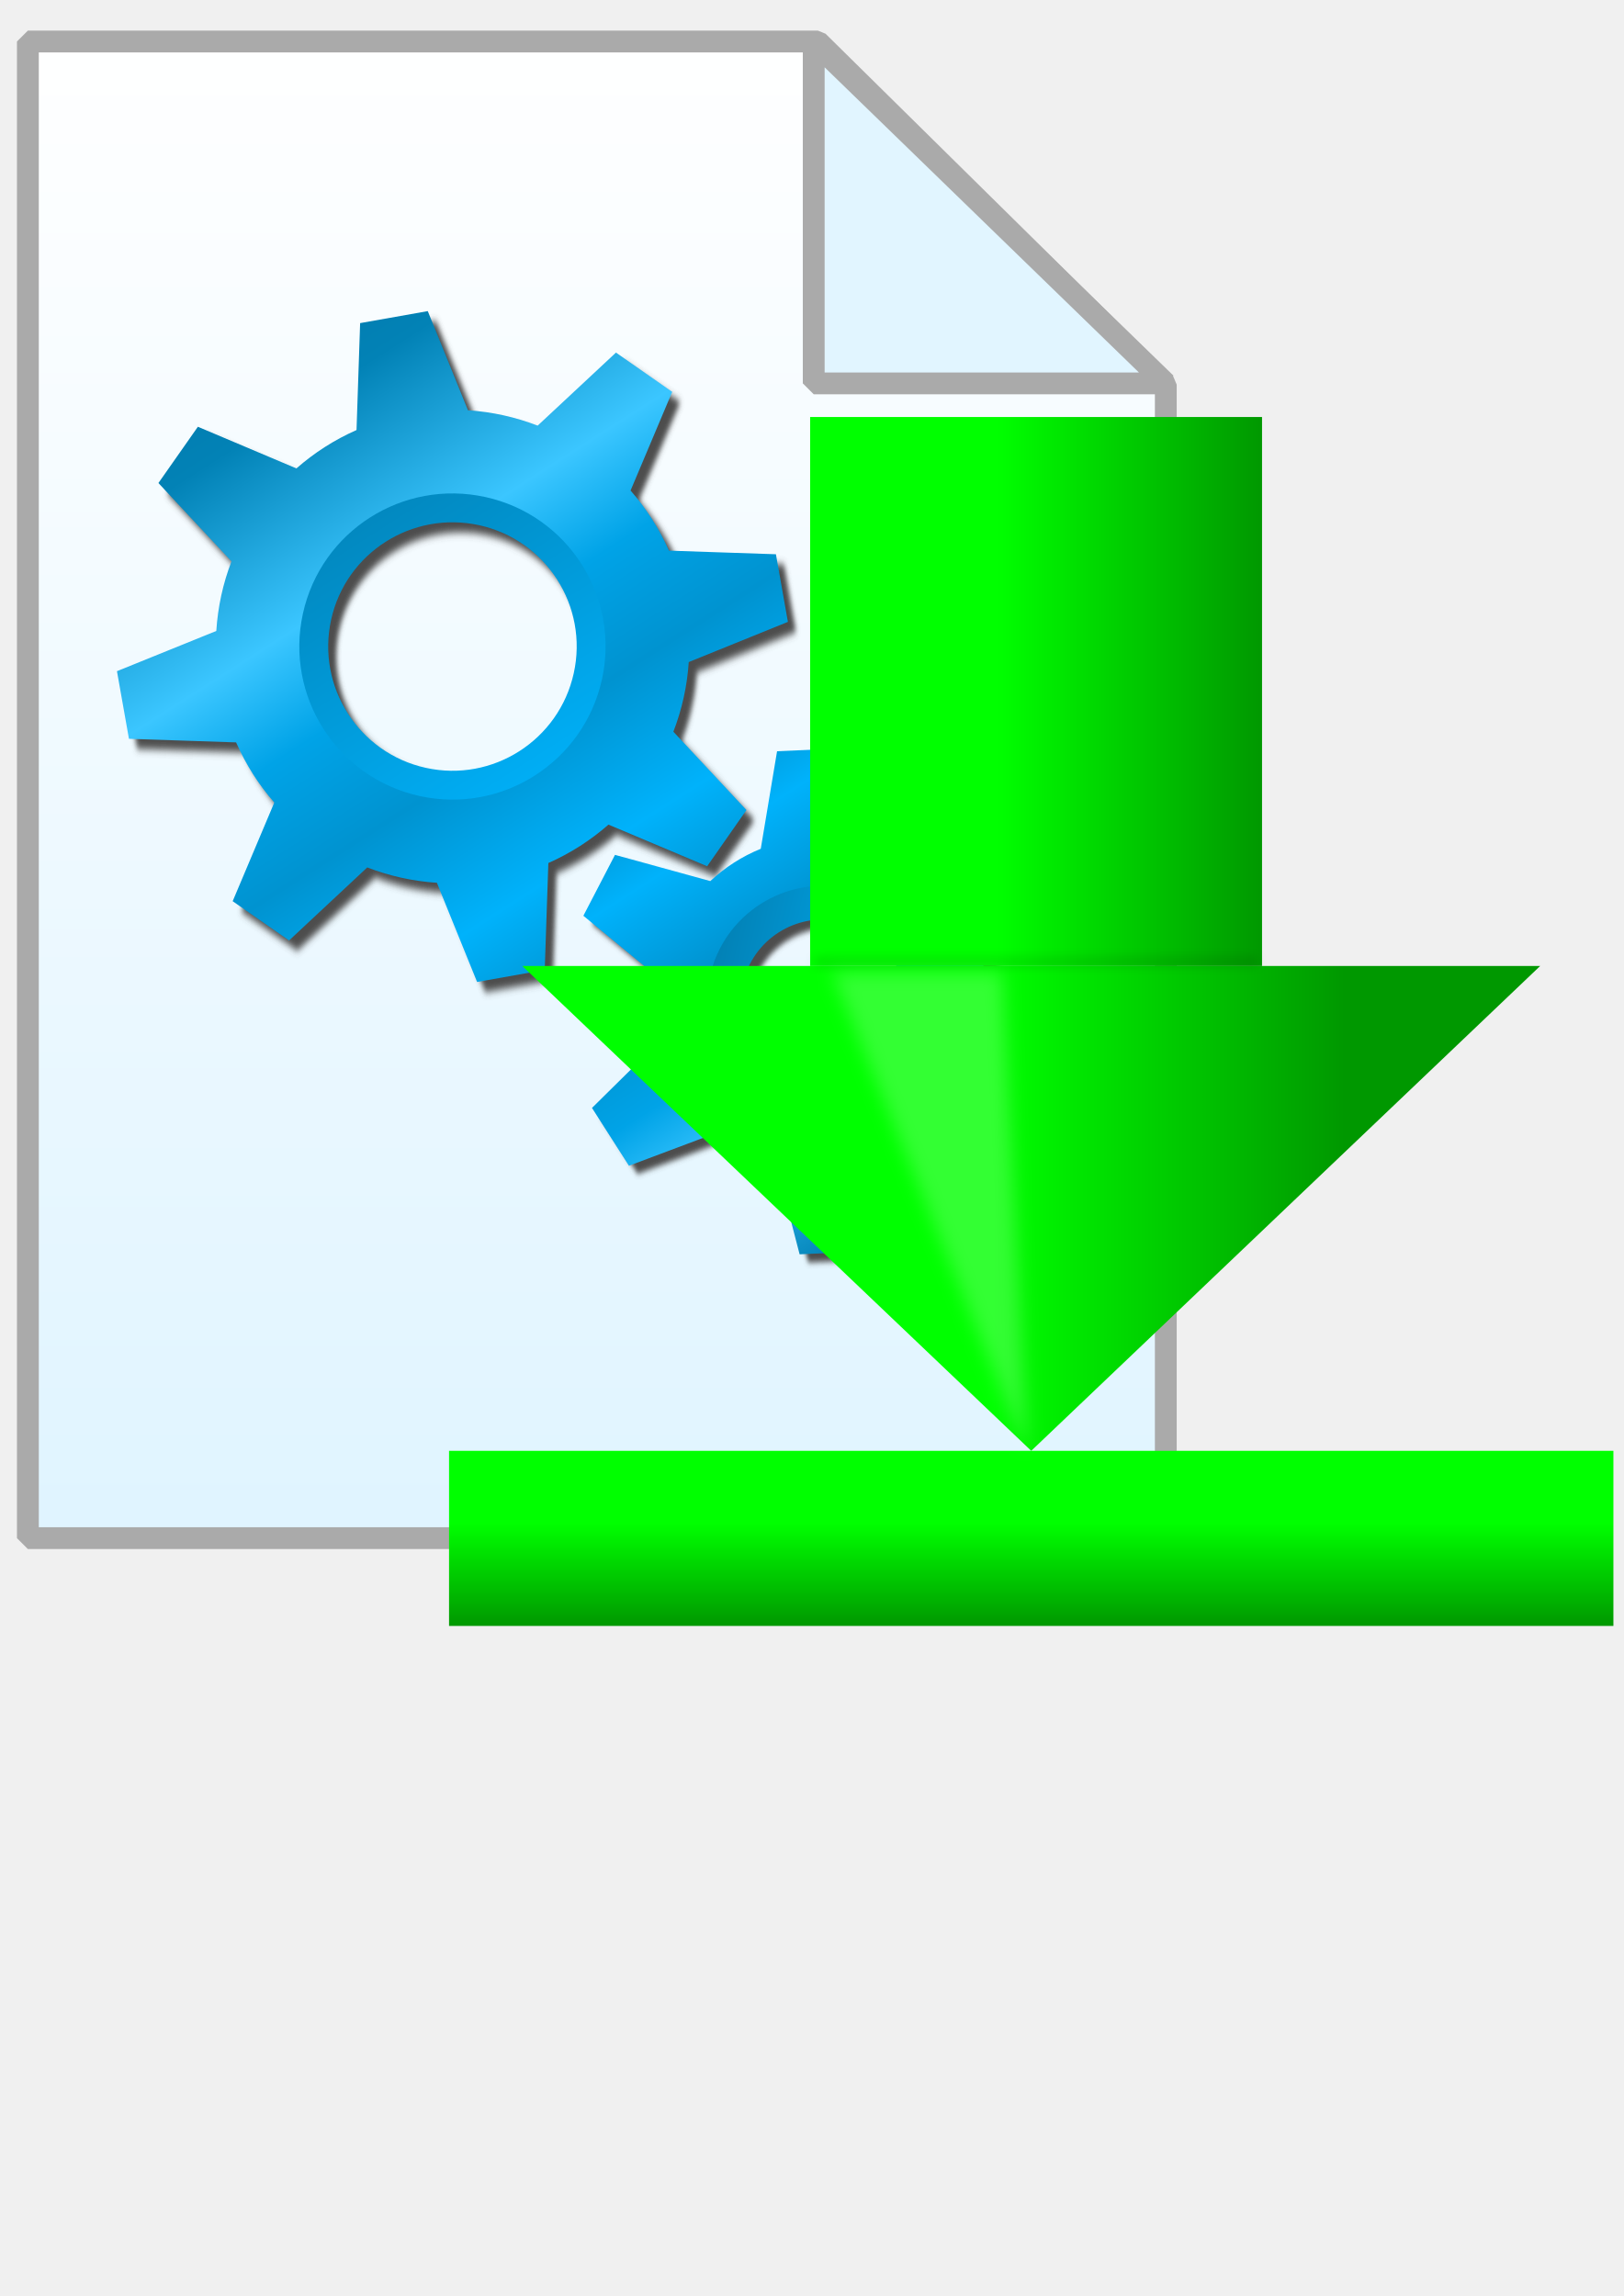
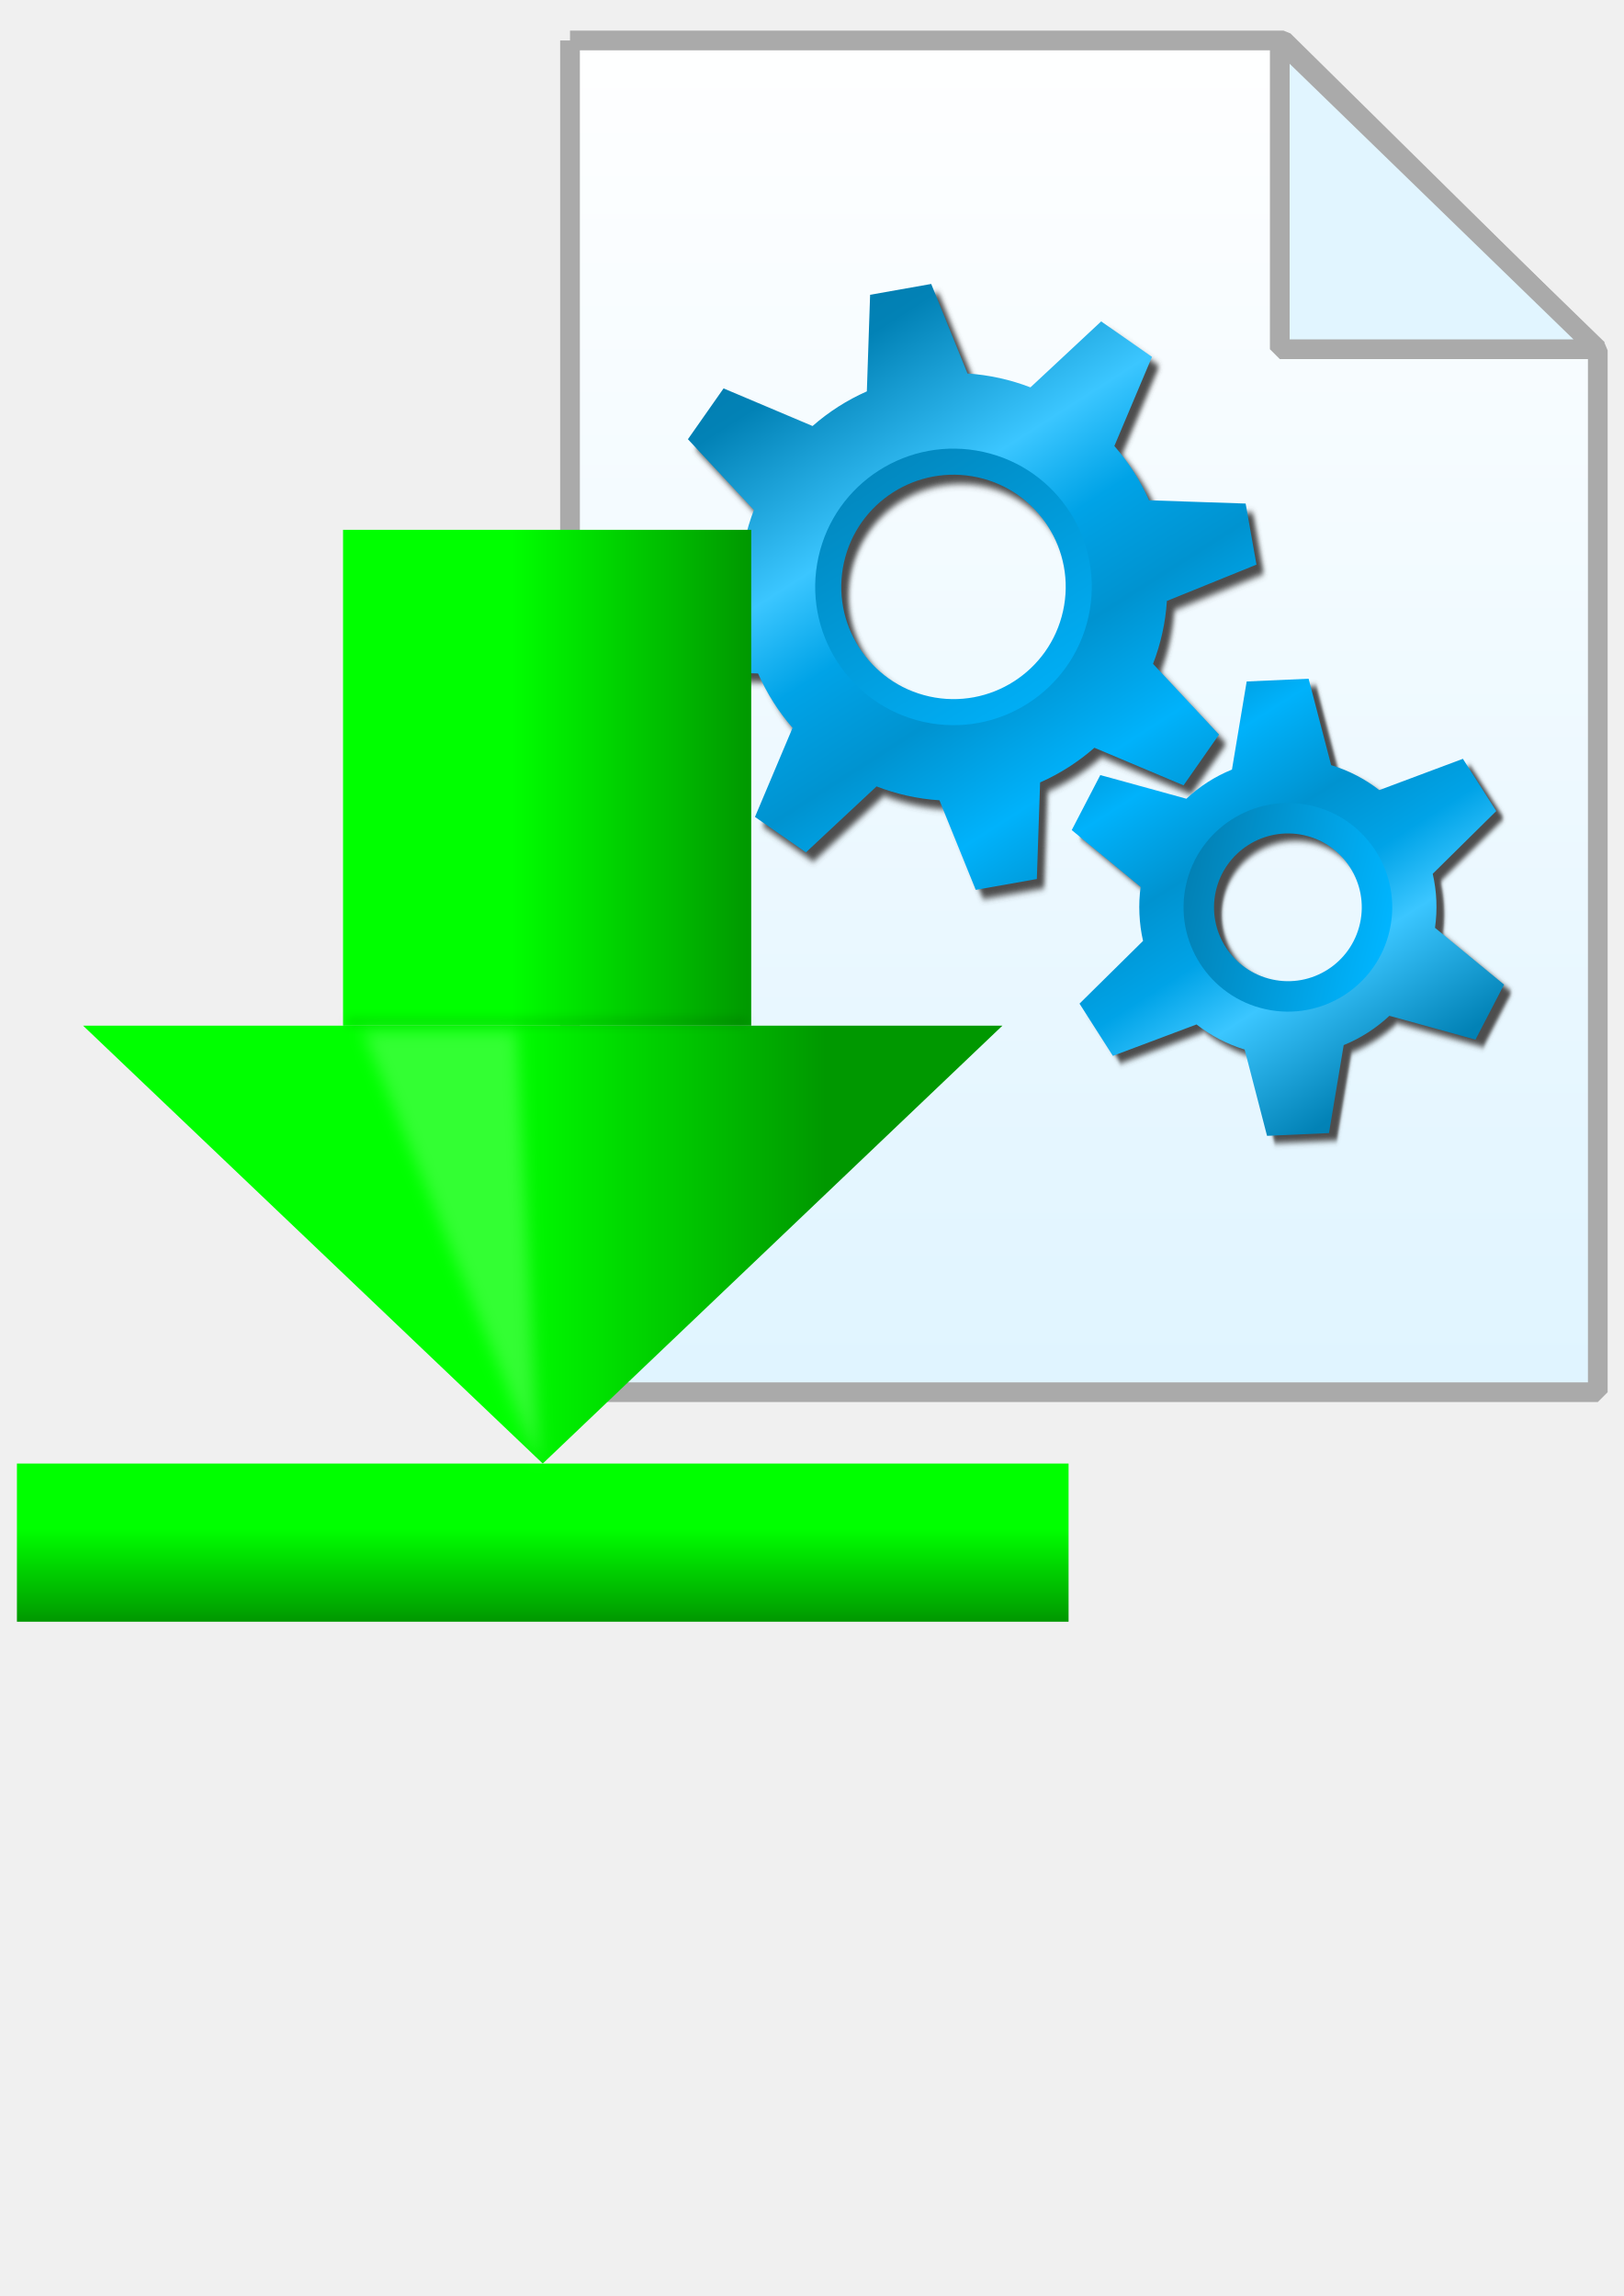
<svg xmlns="http://www.w3.org/2000/svg" xmlns:xlink="http://www.w3.org/1999/xlink" version="1.1" id="svg2" height="1052.362" width="744.094">
  <defs id="defs3">
    <linearGradient id="linearGradient4389">
      <stop style="stop-color:#00ff00;stop-opacity:1;" offset="0" id="stop4391" />
      <stop id="stop4397" offset="0.413" style="stop-color:#00ff00;stop-opacity:1;" />
      <stop style="stop-color:#009800;stop-opacity:1;" offset="1" id="stop4393" />
    </linearGradient>
    <linearGradient id="linearGradient4072">
      <stop style="stop-color:#0281b5;stop-opacity:1;" offset="0" id="stop4074" />
      <stop style="stop-color:#00b5ff;stop-opacity:1;" offset="1" id="stop4076" />
    </linearGradient>
    <linearGradient id="linearGradient4064">
      <stop style="stop-color:#cccccc;stop-opacity:1;" offset="0" id="stop4066" />
      <stop style="stop-color:#cccccc;stop-opacity:1;" offset="1" id="stop4068" />
    </linearGradient>
    <linearGradient id="linearGradient3976">
      <stop style="stop-color:#0078aa;stop-opacity:1;" offset="0" id="stop3978" />
      <stop id="stop3992" offset="0.227" style="stop-color:#00b2fb;stop-opacity:1;" />
      <stop id="stop3988" offset="0.376" style="stop-color:#0093d0;stop-opacity:1;" />
      <stop id="stop3986" offset="0.498" style="stop-color:#00a3e7;stop-opacity:1;" />
      <stop id="stop3984" offset="0.609" style="stop-color:#3bc6ff;stop-opacity:1;" />
      <stop style="stop-color:#0282b6;stop-opacity:1;" offset="0.813" id="stop3990" />
      <stop style="stop-color:#0076a7;stop-opacity:1;" offset="1" id="stop3980" />
    </linearGradient>
    <linearGradient id="linearGradient3590">
      <stop id="stop3592" offset="0" style="stop-color:#dff4ff;stop-opacity:1;" />
      <stop id="stop3594" offset="1" style="stop-color:#ffffff;stop-opacity:1;" />
    </linearGradient>
    <linearGradient xlink:href="#linearGradient3976" id="linearGradient4053" x1="365.719" y1="234.812" x2="245.438" y2="114.531" gradientUnits="userSpaceOnUse" />
    <linearGradient xlink:href="#linearGradient4072" id="linearGradient4078" x1="278.062" y1="147.156" x2="333.094" y2="202.188" gradientUnits="userSpaceOnUse" />
    <linearGradient xlink:href="#linearGradient3976" id="linearGradient4081" gradientUnits="userSpaceOnUse" x1="336.931" y1="250.356" x2="274.227" y2="98.984" gradientTransform="matrix(0.9238795,-0.3826834,0.3826834,0.9238795,-43.58328,130.2358)" />
-     <filter id="filter4097">
-       <feGaussianBlur stdDeviation="0.579" id="feGaussianBlur4099" />
-     </filter>
    <linearGradient xlink:href="#linearGradient3976" id="linearGradient4101" gradientUnits="userSpaceOnUse" gradientTransform="matrix(0.9238795,-0.3826834,0.3826834,0.9238795,-43.58328,130.2358)" x1="336.931" y1="250.356" x2="274.227" y2="98.984" />
    <linearGradient xlink:href="#linearGradient4072" id="linearGradient4103" gradientUnits="userSpaceOnUse" x1="278.062" y1="147.156" x2="333.094" y2="202.188" />
    <linearGradient xlink:href="#linearGradient3976" id="linearGradient4113" gradientUnits="userSpaceOnUse" gradientTransform="matrix(0.9238795,-0.3826834,0.3826834,0.9238795,-43.58328,130.2358)" x1="336.931" y1="250.356" x2="274.227" y2="98.984" />
    <linearGradient xlink:href="#linearGradient4072" id="linearGradient4115" gradientUnits="userSpaceOnUse" x1="278.062" y1="147.156" x2="333.094" y2="202.188" />
    <linearGradient xlink:href="#linearGradient3976" id="linearGradient4131" gradientUnits="userSpaceOnUse" gradientTransform="matrix(0.9238795,-0.3826834,0.3826834,0.9238795,-43.58328,130.2358)" x1="336.931" y1="250.356" x2="274.227" y2="98.984" />
    <linearGradient xlink:href="#linearGradient4072" id="linearGradient4133" gradientUnits="userSpaceOnUse" x1="278.062" y1="147.156" x2="333.094" y2="202.188" />
    <linearGradient xlink:href="#linearGradient3976" id="linearGradient4149" gradientUnits="userSpaceOnUse" gradientTransform="matrix(0.9238795,-0.3826834,0.3826834,0.9238795,-43.58328,130.2358)" x1="336.931" y1="250.356" x2="274.227" y2="98.984" />
    <linearGradient xlink:href="#linearGradient4072" id="linearGradient4151" gradientUnits="userSpaceOnUse" x1="278.062" y1="147.156" x2="333.094" y2="202.188" />
    <filter id="filter4167">
      <feGaussianBlur stdDeviation="0.579" id="feGaussianBlur4169" />
    </filter>
    <linearGradient xlink:href="#linearGradient3976" id="linearGradient4177" gradientUnits="userSpaceOnUse" gradientTransform="matrix(0.9238795,-0.3826834,0.3826834,0.9238795,-43.58328,130.2358)" x1="336.931" y1="250.356" x2="274.227" y2="98.984" />
    <linearGradient xlink:href="#linearGradient4072" id="linearGradient4179" gradientUnits="userSpaceOnUse" x1="278.062" y1="147.156" x2="333.094" y2="202.188" />
    <linearGradient xlink:href="#linearGradient3976" id="linearGradient4189" gradientUnits="userSpaceOnUse" gradientTransform="matrix(0.9238795,-0.3826834,0.3826834,0.9238795,-43.58328,130.2358)" x1="336.931" y1="250.356" x2="274.227" y2="98.984" />
    <linearGradient xlink:href="#linearGradient4072" id="linearGradient4191" gradientUnits="userSpaceOnUse" x1="278.062" y1="147.156" x2="333.094" y2="202.188" />
    <linearGradient xlink:href="#linearGradient4072" id="linearGradient4194" gradientUnits="userSpaceOnUse" x1="278.062" y1="147.156" x2="333.094" y2="202.188" gradientTransform="matrix(1.081273,-0.4478778,0.4478778,1.081273,149.2266,158.7967)" />
    <filter id="filter4304">
      <feGaussianBlur stdDeviation="0.53" id="feGaussianBlur4306" />
    </filter>
    <linearGradient xlink:href="#linearGradient3976" id="linearGradient4366" gradientUnits="userSpaceOnUse" gradientTransform="matrix(0.8284785,-0.1470568,0.1470568,0.8284785,-165.8171,44.21229)" x1="336.931" y1="250.356" x2="274.227" y2="98.984" />
    <linearGradient xlink:href="#linearGradient4072" id="linearGradient4368" gradientUnits="userSpaceOnUse" gradientTransform="matrix(0.8216905,0.1811822,-0.1811822,0.8216905,-106.4087,-54.9047)" x1="278.062" y1="147.156" x2="333.094" y2="202.188" />
    <linearGradient xlink:href="#linearGradient3976" id="linearGradient4370" gradientUnits="userSpaceOnUse" gradientTransform="matrix(0.7182274,-0.03217856,0.03217856,0.7182274,-154.6439,43.26571)" x1="402.641" y1="169.709" x2="477.646" y2="299.613" />
    <linearGradient xlink:href="#linearGradient4072" id="linearGradient4372" gradientUnits="userSpaceOnUse" gradientTransform="matrix(0.7020828,0.1548088,-0.1548088,0.7020828,-104.3223,-35.07252)" x1="416.695" y1="234.226" x2="465.289" y2="234.226" />
    <linearGradient xlink:href="#linearGradient3590" id="linearGradient4387" gradientUnits="userSpaceOnUse" gradientTransform="matrix(3.030358,0,0,3.030358,-164.4292,-248.7089)" x1="160" y1="329.475" x2="160" y2="98.106" />
    <linearGradient xlink:href="#linearGradient4389" id="linearGradient4395" x1="1096.577" y1="625.772" x2="1096.577" y2="687.773" gradientUnits="userSpaceOnUse" />
    <linearGradient xlink:href="#linearGradient4389" id="linearGradient4405" x1="1018.311" y1="356.93" x2="1178.282" y2="356.93" gradientUnits="userSpaceOnUse" />
    <linearGradient xlink:href="#linearGradient4389" id="linearGradient4413" x1="721.359" y1="420.32" x2="841.059" y2="212.993" gradientUnits="userSpaceOnUse" />
    <filter id="filter4437" x="-0.102" width="1.204" y="-0.043" height="1.086">
      <feGaussianBlur stdDeviation="2.937" id="feGaussianBlur4439" />
    </filter>
    <filter id="filter4443" x="-0.03" width="1.061" y="-2.781" height="6.563">
      <feGaussianBlur stdDeviation="1.982" id="feGaussianBlur4445" />
    </filter>
-     <linearGradient xlink:href="#linearGradient3590" id="linearGradient4475" gradientUnits="userSpaceOnUse" gradientTransform="matrix(3.030358,0,0,3.030358,-164.4292,-248.7089)" x1="160" y1="329.475" x2="160" y2="98.106" />
    <linearGradient xlink:href="#linearGradient3976" id="linearGradient4477" gradientUnits="userSpaceOnUse" gradientTransform="matrix(0.8284785,-0.1470568,0.1470568,0.8284785,-165.8171,44.21229)" x1="336.931" y1="250.356" x2="274.227" y2="98.984" />
    <linearGradient xlink:href="#linearGradient4072" id="linearGradient4479" gradientUnits="userSpaceOnUse" gradientTransform="matrix(0.8216905,0.1811822,-0.1811822,0.8216905,-106.4087,-54.9047)" x1="278.062" y1="147.156" x2="333.094" y2="202.188" />
    <linearGradient xlink:href="#linearGradient3976" id="linearGradient4481" gradientUnits="userSpaceOnUse" gradientTransform="matrix(0.7182274,-0.03217856,0.03217856,0.7182274,-154.6439,43.26571)" x1="402.641" y1="169.709" x2="477.646" y2="299.613" />
    <linearGradient xlink:href="#linearGradient4072" id="linearGradient4483" gradientUnits="userSpaceOnUse" gradientTransform="matrix(0.7020828,0.1548088,-0.1548088,0.7020828,-104.3223,-35.07252)" x1="416.695" y1="234.226" x2="465.289" y2="234.226" />
    <linearGradient xlink:href="#linearGradient4389" id="linearGradient4485" gradientUnits="userSpaceOnUse" x1="1096.577" y1="625.772" x2="1096.577" y2="687.773" />
    <linearGradient xlink:href="#linearGradient4389" id="linearGradient4487" gradientUnits="userSpaceOnUse" x1="721.359" y1="420.32" x2="841.059" y2="212.993" />
    <linearGradient xlink:href="#linearGradient4389" id="linearGradient4489" gradientUnits="userSpaceOnUse" x1="1018.311" y1="356.93" x2="1178.282" y2="356.93" />
+     <linearGradient xlink:href="#linearGradient3590" id="linearGradient2914" gradientUnits="userSpaceOnUse" gradientTransform="matrix(2.737,0,0,2.737,58.80135,-256.8188)" x1="160" y1="329.475" x2="160" y2="98.106" />
  </defs>
  <g id="layer1" />
-   <g id="g4454" transform="translate(-46.91312,-37.13955)">
-     <path style="fill:url(#linearGradient4475);fill-opacity:1;fill-rule:nonzero;stroke:#aaaaaa;stroke-width:10;stroke-linejoin:bevel;stroke-miterlimit:4;stroke-opacity:1;stroke-dasharray:none" d="m 59.691,56.164 362.032,0 159.441,157.281 0,528.698 -521.474,0 0,-685.979 z" id="rect2815" />
-     <path style="fill:#e1f5ff;fill-opacity:1;stroke:#aaaaaa;stroke-width:10;stroke-linecap:butt;stroke-linejoin:bevel;stroke-miterlimit:4;stroke-opacity:1;stroke-dasharray:none" d="m 581.165,212.863 -161.353,0 0,-156.699 161.353,156.699 z" id="path3604" />
-     <g transform="matrix(3.030358,0,0,3.030358,-88.28751,-102.8604)" id="g4308">
-       <g id="g4087" style="fill:#4d4d4d;filter:url(#filter4167)" transform="matrix(0.8216905,0.1811822,-0.1811822,0.8216905,-105.1654,-53.36417)">
-         <path style="fill:#4d4d4d;fill-opacity:1;fill-rule:nonzero;stroke:none" d="m 276.861,121.471 3.504,18.911 c -3.519,2.583 -6.551,5.639 -9.065,9.065 l -18.904,-3.501 -4.747,11.404 15.855,10.92 c -0.64,4.19 -0.631,8.504 0.029,12.808 l -15.879,10.907 4.724,11.404 18.94,-3.516 c 2.576,3.51 5.621,6.567 9.036,9.077 l -3.489,18.933 11.42,4.707 10.891,-15.843 c 4.198,0.644 8.507,0.662 12.82,3.8e-4 l 10.895,15.85 11.404,-4.724 -3.504,-18.911 c 3.51,-2.576 6.555,-5.649 9.065,-9.065 l 18.933,3.489 4.719,-11.392 -15.855,-10.92 c 0.64,-4.19 0.66,-8.516 3.8e-4,-12.82 l 15.85,-10.895 -4.724,-11.404 -18.911,3.504 c -2.576,-3.51 -5.649,-6.555 -9.065,-9.065 l 3.489,-18.933 -11.392,-4.719 -10.92,15.855 c -4.192,-0.641 -8.515,-0.661 -12.82,-3.8e-4 l -10.895,-15.85 -11.404,4.724 z m 19.416,30.788 c 12.386,-5.13 26.595,0.755 31.725,13.141 5.13,12.386 -0.767,26.566 -13.153,31.696 -12.386,5.13 -26.554,-0.738 -31.684,-13.124 -5.13,-12.386 0.726,-26.583 13.112,-31.713 z" id="path4089" />
-         <path style="fill:#4d4d4d;fill-opacity:1;fill-rule:nonzero;stroke:none" d="m 305.594,147.156 c -15.2,0 -27.531,12.3 -27.531,27.5 0,15.2 12.331,27.531 27.531,27.531 15.2,0 27.5,-12.331 27.5,-27.531 0,-15.2 -12.3,-27.5 -27.5,-27.5 z m 0,5.188 c 12.33,0 22.312,9.982 22.312,22.312 0,12.33 -9.982,22.344 -22.312,22.344 -12.33,0 -22.344,-10.013 -22.344,-22.344 0,-12.33 10.013,-22.312 22.344,-22.312 z" id="path4091" />
-       </g>
-       <path style="fill:url(#linearGradient4477);fill-opacity:1;fill-rule:nonzero;stroke:none" d="m 99.077,95.069 -0.547,16.174 c -3.359,1.484 -6.404,3.447 -9.091,5.806 l -14.899,-6.302 -5.967,8.51 11.049,11.846 c -1.285,3.327 -2.06,6.874 -2.297,10.529 l -15.023,6.085 1.815,10.227 16.2,0.543 c 1.481,3.351 3.429,6.414 5.781,9.095 l -6.297,14.925 8.531,5.937 11.82,-11.044 c 3.333,1.29 6.87,2.085 10.534,2.323 l 6.08,14.998 10.227,-1.815 0.547,-16.174 c 3.351,-1.481 6.409,-3.455 9.091,-5.806 l 14.925,6.297 5.941,-8.505 -11.049,-11.846 c 1.285,-3.327 2.086,-6.878 2.323,-10.534 l 14.998,-6.08 -1.815,-10.227 -16.174,-0.547 c -1.481,-3.351 -3.455,-6.409 -5.806,-9.091 l 6.297,-14.925 -8.505,-5.941 -11.846,11.049 c -3.328,-1.286 -6.877,-2.086 -10.534,-2.323 l -6.08,-14.998 -10.227,1.815 z m 10.376,28.816 c 11.107,-1.972 21.716,5.439 23.687,16.546 1.972,11.107 -5.443,21.69 -16.55,23.661 -11.107,1.972 -21.685,-5.418 -23.657,-16.524 -1.972,-11.107 5.413,-21.711 16.52,-23.683 z" id="rect3932" />
-       <path style="fill:url(#linearGradient4479);fill-opacity:1;fill-rule:nonzero;stroke:none" d="m 118.033,121.38 c -12.49,-2.754 -24.851,5.119 -27.605,17.608 -2.754,12.49 5.144,24.856 17.634,27.61 12.49,2.754 24.831,-5.15 27.585,-17.64 2.754,-12.49 -5.124,-24.825 -17.614,-27.579 z m -0.94,4.263 c 10.132,2.234 16.525,12.245 14.291,22.377 -2.234,10.132 -12.251,16.551 -22.382,14.317 -10.132,-2.234 -16.545,-12.276 -14.311,-22.408 2.234,-10.132 12.271,-16.52 22.402,-14.286 z" id="path4057" />
-       <g id="g4284" style="fill:#4d4d4d;fill-opacity:1;filter:url(#filter4304)" transform="matrix(0.7020828,0.1548088,-0.1548088,0.7020828,-112.8368,-28.08876)">
-         <path id="path4181" d="m 431.914,174.184 1.07,20.775 c -3.533,2.429 -6.524,5.454 -8.901,8.92 l -20.765,-1.068 -3.738,13.942 18.519,9.467 c 0.166,2.066 0.527,4.139 1.082,6.213 0.558,2.084 1.282,4.071 2.177,5.952 l -11.304,17.458 10.208,10.206 17.441,-11.338 c 3.801,1.817 7.921,2.963 12.207,3.297 l 9.423,18.504 13.946,-3.737 -1.062,-20.745 c 3.536,-2.43 6.544,-5.49 8.923,-8.958 l 20.773,1.098 3.738,-13.942 -18.549,-9.459 c -0.165,-2.077 -0.502,-4.166 -1.06,-6.251 -0.555,-2.073 -1.281,-4.05 -2.169,-5.922 l 11.304,-17.458 -10.208,-10.206 -17.449,11.308 c -3.794,-1.814 -7.922,-2.93 -12.199,-3.267 l -9.461,-18.526 -13.946,3.737 z m 15.479,29.758 c 10.782,-2.889 21.844,3.523 24.733,14.305 2.889,10.782 -3.485,21.866 -14.267,24.755 -10.782,2.889 -21.874,-3.515 -24.763,-14.297 -2.889,-10.782 3.515,-21.874 14.297,-24.763 z" style="fill:#4d4d4d;fill-opacity:1;fill-rule:nonzero;stroke:none" />
-         <path id="path4265" d="m 452.627,199.179 c -13.419,0 -24.312,10.894 -24.312,24.312 0,13.419 10.894,24.281 24.312,24.281 13.419,0 24.281,-10.863 24.281,-24.281 0,-13.419 -10.863,-24.312 -24.281,-24.312 z m 0,7.094 c 9.5,0 17.188,7.719 17.188,17.219 0,9.5 -7.688,17.188 -17.188,17.188 -9.5,0 -17.219,-7.688 -17.219,-17.188 0,-9.5 7.719,-17.219 17.219,-17.219 z" style="fill:#4d4d4d;fill-opacity:1;fill-rule:nonzero;stroke:none" />
-       </g>
-       <path id="path4290" d="m 162.128,159.828 -2.465,14.751 c -2.857,1.159 -5.424,2.819 -7.63,4.885 l -14.414,-3.965 -4.782,9.21 11.536,9.514 c -0.203,1.476 -0.271,2.988 -0.202,4.529 0.069,1.549 0.27,3.057 0.607,4.516 l -10.639,10.507 5.587,8.746 14,-5.26 c 2.387,1.864 5.103,3.306 8.06,4.204 l 3.751,14.45 10.369,-0.465 2.466,-14.729 c 2.859,-1.159 5.444,-2.841 7.651,-4.908 l 14.415,3.987 4.782,-9.21 -11.559,-9.513 c 0.206,-1.484 0.293,-3.003 0.223,-4.553 -0.069,-1.541 -0.272,-3.042 -0.606,-4.493 l 10.639,-10.507 -5.587,-8.746 -14.001,5.238 c -2.383,-1.861 -5.108,-3.284 -8.059,-4.182 l -3.774,-14.472 -10.369,0.465 z m 6.261,23.289 c 8.017,-0.359 14.791,5.855 15.15,13.872 0.359,8.017 -5.831,14.812 -13.849,15.171 -8.017,0.359 -14.813,-5.854 -15.172,-13.871 -0.359,-8.017 5.854,-14.813 13.871,-15.172 z" style="fill:url(#linearGradient4481);fill-opacity:1;fill-rule:nonzero;stroke:none" />
-       <path id="path4292" d="m 172.803,180.587 c -9.421,-2.077 -18.756,3.885 -20.833,13.306 -2.077,9.421 3.889,18.734 13.31,20.811 9.421,2.077 18.729,-3.867 20.806,-13.288 2.077,-9.421 -3.863,-18.751 -13.284,-20.828 z m -1.098,4.98 c 6.67,1.471 10.872,8.08 9.401,14.75 -1.471,6.67 -8.058,10.877 -14.728,9.406 -6.67,-1.471 -10.899,-8.063 -9.428,-14.733 1.471,-6.67 8.085,-10.894 14.755,-9.423 z" style="fill:url(#linearGradient4483);fill-opacity:1;fill-rule:nonzero;stroke:none" />
+   <path id="rect2815" d="m 261.226,18.541 326.985,0 144.007,142.055 0,477.516 -470.992,0 0,-619.572 z" style="fill:url(#linearGradient2914);fill-opacity:1;fill-rule:nonzero;stroke:#aaaaaa;stroke-width:9.032;stroke-linejoin:bevel;stroke-miterlimit:4;stroke-opacity:1;stroke-dasharray:none" />
+   <path id="path3604" d="m 732.217,160.07 -145.733,0 0,-141.53 145.733,141.53 z" style="fill:#e1f5ff;fill-opacity:1;stroke:#aaaaaa;stroke-width:9.032;stroke-linecap:butt;stroke-linejoin:bevel;stroke-miterlimit:4;stroke-opacity:1;stroke-dasharray:none" />
+   <g id="g4308" transform="matrix(2.737,0,0,2.737,127.5721,-125.0894)">
+     <g transform="matrix(0.8216905,0.1811822,-0.1811822,0.8216905,-105.1654,-53.36417)" style="fill:#4d4d4d;filter:url(#filter4167)" id="g4087">
+       <path id="path4089" d="m 276.861,121.471 3.504,18.911 c -3.519,2.583 -6.551,5.639 -9.065,9.065 l -18.904,-3.501 -4.747,11.404 15.855,10.92 c -0.64,4.19 -0.631,8.504 0.029,12.808 l -15.879,10.907 4.724,11.404 18.94,-3.516 c 2.576,3.51 5.621,6.567 9.036,9.077 l -3.489,18.933 11.42,4.707 10.891,-15.843 c 4.198,0.644 8.507,0.662 12.82,3.8e-4 l 10.895,15.85 11.404,-4.724 -3.504,-18.911 c 3.51,-2.576 6.555,-5.649 9.065,-9.065 l 18.933,3.489 4.719,-11.392 -15.855,-10.92 c 0.64,-4.19 0.66,-8.516 3.8e-4,-12.82 l 15.85,-10.895 -4.724,-11.404 -18.911,3.504 c -2.576,-3.51 -5.649,-6.555 -9.065,-9.065 l 3.489,-18.933 -11.392,-4.719 -10.92,15.855 c -4.192,-0.641 -8.515,-0.661 -12.82,-3.8e-4 l -10.895,-15.85 -11.404,4.724 z m 19.416,30.788 c 12.386,-5.13 26.595,0.755 31.725,13.141 5.13,12.386 -0.767,26.566 -13.153,31.696 -12.386,5.13 -26.554,-0.738 -31.684,-13.124 -5.13,-12.386 0.726,-26.583 13.112,-31.713 z" style="fill:#4d4d4d;fill-opacity:1;fill-rule:nonzero;stroke:none" />
+       <path id="path4091" d="m 305.594,147.156 c -15.2,0 -27.531,12.3 -27.531,27.5 0,15.2 12.331,27.531 27.531,27.531 15.2,0 27.5,-12.331 27.5,-27.531 0,-15.2 -12.3,-27.5 -27.5,-27.5 z m 0,5.188 c 12.33,0 22.312,9.982 22.312,22.312 0,12.33 -9.982,22.344 -22.312,22.344 -12.33,0 -22.344,-10.013 -22.344,-22.344 0,-12.33 10.013,-22.312 22.344,-22.312 z" style="fill:#4d4d4d;fill-opacity:1;fill-rule:nonzero;stroke:none" />
    </g>
-     <g transform="matrix(1.294557,0,0,1.294557,-900.088,-107.9814)" id="g4447">
-       <rect style="fill:url(#linearGradient4485);fill-opacity:1;fill-rule:nonzero;stroke:none" id="rect4347" width="412.18" height="62" x="890.487" y="625.772" />
-       <path style="fill:url(#linearGradient4487);fill-opacity:1;fill-rule:nonzero;stroke:none" id="path4349" d="m 930.993,409.492 -406.764,0 L 727.611,57.224 930.993,409.492 z" transform="matrix(0.4429113,0.4220021,-0.7671449,0.243643,998.3689,133.1217)" />
-       <rect style="fill:url(#linearGradient4489);fill-opacity:1;fill-rule:nonzero;stroke:none" id="rect4351" width="159.971" height="194.374" x="1018.311" y="259.744" />
-       <path style="opacity:0.2;fill:#ffffff;stroke:none;filter:url(#filter4437)" d="m 1091.854,625.492 0,-164.116 -60.241,0 60.241,164.116 z" id="path4415" transform="matrix(1,0,0.05381103,1.036964,-30.43672,-22.17688)" />
-       <rect style="opacity:0.2;fill:#000000;fill-opacity:1;fill-rule:nonzero;stroke:none;filter:url(#filter4443)" id="rect4441" width="156.866" height="1.71" x="1019.864" y="451.777" />
+     <path id="rect3932" d="m 99.077,95.069 -0.547,16.174 c -3.359,1.484 -6.404,3.447 -9.091,5.806 l -14.899,-6.302 -5.967,8.51 11.049,11.846 c -1.285,3.327 -2.06,6.874 -2.297,10.529 l -15.023,6.085 1.815,10.227 16.2,0.543 c 1.481,3.351 3.429,6.414 5.781,9.095 l -6.297,14.925 8.531,5.937 11.82,-11.044 c 3.333,1.29 6.87,2.085 10.534,2.323 l 6.08,14.998 10.227,-1.815 0.547,-16.174 c 3.351,-1.481 6.409,-3.455 9.091,-5.806 l 14.925,6.297 5.941,-8.505 -11.049,-11.846 c 1.285,-3.327 2.086,-6.878 2.323,-10.534 l 14.998,-6.08 -1.815,-10.227 -16.174,-0.547 c -1.481,-3.351 -3.455,-6.409 -5.806,-9.091 l 6.297,-14.925 -8.505,-5.941 -11.846,11.049 c -3.328,-1.286 -6.877,-2.086 -10.534,-2.323 l -6.08,-14.998 -10.227,1.815 z m 10.376,28.816 c 11.107,-1.972 21.716,5.439 23.687,16.546 1.972,11.107 -5.443,21.69 -16.55,23.661 -11.107,1.972 -21.685,-5.418 -23.657,-16.524 -1.972,-11.107 5.413,-21.711 16.52,-23.683 z" style="fill:url(#linearGradient4477);fill-opacity:1;fill-rule:nonzero;stroke:none" />
+     <path id="path4057" d="m 118.033,121.38 c -12.49,-2.754 -24.851,5.119 -27.605,17.608 -2.754,12.49 5.144,24.856 17.634,27.61 12.49,2.754 24.831,-5.15 27.585,-17.64 2.754,-12.49 -5.124,-24.825 -17.614,-27.579 z m -0.94,4.263 c 10.132,2.234 16.525,12.245 14.291,22.377 -2.234,10.132 -12.251,16.551 -22.382,14.317 -10.132,-2.234 -16.545,-12.276 -14.311,-22.408 2.234,-10.132 12.271,-16.52 22.402,-14.286 z" style="fill:url(#linearGradient4479);fill-opacity:1;fill-rule:nonzero;stroke:none" />
+     <g transform="matrix(0.7020828,0.1548088,-0.1548088,0.7020828,-112.8368,-28.08876)" style="fill:#4d4d4d;fill-opacity:1;filter:url(#filter4304)" id="g4284">
+       <path style="fill:#4d4d4d;fill-opacity:1;fill-rule:nonzero;stroke:none" d="m 431.914,174.184 1.07,20.775 c -3.533,2.429 -6.524,5.454 -8.901,8.92 l -20.765,-1.068 -3.738,13.942 18.519,9.467 c 0.166,2.066 0.527,4.139 1.082,6.213 0.558,2.084 1.282,4.071 2.177,5.952 l -11.304,17.458 10.208,10.206 17.441,-11.338 c 3.801,1.817 7.921,2.963 12.207,3.297 l 9.423,18.504 13.946,-3.737 -1.062,-20.745 c 3.536,-2.43 6.544,-5.49 8.923,-8.958 l 20.773,1.098 3.738,-13.942 -18.549,-9.459 c -0.165,-2.077 -0.502,-4.166 -1.06,-6.251 -0.555,-2.073 -1.281,-4.05 -2.169,-5.922 l 11.304,-17.458 -10.208,-10.206 -17.449,11.308 c -3.794,-1.814 -7.922,-2.93 -12.199,-3.267 l -9.461,-18.526 -13.946,3.737 z m 15.479,29.758 c 10.782,-2.889 21.844,3.523 24.733,14.305 2.889,10.782 -3.485,21.866 -14.267,24.755 -10.782,2.889 -21.874,-3.515 -24.763,-14.297 -2.889,-10.782 3.515,-21.874 14.297,-24.763 z" id="path4181" />
+       <path style="fill:#4d4d4d;fill-opacity:1;fill-rule:nonzero;stroke:none" d="m 452.627,199.179 c -13.419,0 -24.312,10.894 -24.312,24.312 0,13.419 10.894,24.281 24.312,24.281 13.419,0 24.281,-10.863 24.281,-24.281 0,-13.419 -10.863,-24.312 -24.281,-24.312 z m 0,7.094 c 9.5,0 17.188,7.719 17.188,17.219 0,9.5 -7.688,17.188 -17.188,17.188 -9.5,0 -17.219,-7.688 -17.219,-17.188 0,-9.5 7.719,-17.219 17.219,-17.219 z" id="path4265" />
    </g>
+     <path style="fill:url(#linearGradient4481);fill-opacity:1;fill-rule:nonzero;stroke:none" d="m 162.128,159.828 -2.465,14.751 c -2.857,1.159 -5.424,2.819 -7.63,4.885 l -14.414,-3.965 -4.782,9.21 11.536,9.514 c -0.203,1.476 -0.271,2.988 -0.202,4.529 0.069,1.549 0.27,3.057 0.607,4.516 l -10.639,10.507 5.587,8.746 14,-5.26 c 2.387,1.864 5.103,3.306 8.06,4.204 l 3.751,14.45 10.369,-0.465 2.466,-14.729 c 2.859,-1.159 5.444,-2.841 7.651,-4.908 l 14.415,3.987 4.782,-9.21 -11.559,-9.513 c 0.206,-1.484 0.293,-3.003 0.223,-4.553 -0.069,-1.541 -0.272,-3.042 -0.606,-4.493 l 10.639,-10.507 -5.587,-8.746 -14.001,5.238 c -2.383,-1.861 -5.108,-3.284 -8.059,-4.182 l -3.774,-14.472 -10.369,0.465 z m 6.261,23.289 c 8.017,-0.359 14.791,5.855 15.15,13.872 0.359,8.017 -5.831,14.812 -13.849,15.171 -8.017,0.359 -14.813,-5.854 -15.172,-13.871 -0.359,-8.017 5.854,-14.813 13.871,-15.172 z" id="path4290" />
+     <path style="fill:url(#linearGradient4483);fill-opacity:1;fill-rule:nonzero;stroke:none" d="m 172.803,180.587 c -9.421,-2.077 -18.756,3.885 -20.833,13.306 -2.077,9.421 3.889,18.734 13.31,20.811 9.421,2.077 18.729,-3.867 20.806,-13.288 2.077,-9.421 -3.863,-18.751 -13.284,-20.828 z m -1.098,4.98 c 6.67,1.471 10.872,8.08 9.401,14.75 -1.471,6.67 -8.058,10.877 -14.728,9.406 -6.67,-1.471 -10.899,-8.063 -9.428,-14.733 1.471,-6.67 8.085,-10.894 14.755,-9.423 z" id="path4292" />
+   </g>
+   <g id="g4447" transform="matrix(1.169235,0,0,1.169235,-1033.43,-60.86071)">
+     <rect y="625.772" x="890.487" height="62" width="412.18" id="rect4347" style="fill:url(#linearGradient4485);fill-opacity:1;fill-rule:nonzero;stroke:none" />
+     <path transform="matrix(0.4429113,0.4220021,-0.7671449,0.243643,998.3689,133.1217)" d="m 930.993,409.492 -406.764,0 L 727.611,57.224 930.993,409.492 z" id="path4349" style="fill:url(#linearGradient4487);fill-opacity:1;fill-rule:nonzero;stroke:none" />
+     <rect y="259.744" x="1018.311" height="194.374" width="159.971" id="rect4351" style="fill:url(#linearGradient4489);fill-opacity:1;fill-rule:nonzero;stroke:none" />
+     <path transform="matrix(1,0,0.05381103,1.036964,-30.43672,-22.17688)" id="path4415" d="m 1091.854,625.492 0,-164.116 -60.241,0 60.241,164.116 z" style="opacity:0.2;fill:#ffffff;stroke:none;filter:url(#filter4437)" />
+     <rect y="451.777" x="1019.864" height="1.71" width="156.866" id="rect4441" style="opacity:0.2;fill:#000000;fill-opacity:1;fill-rule:nonzero;stroke:none;filter:url(#filter4443)" />
  </g>
</svg>
